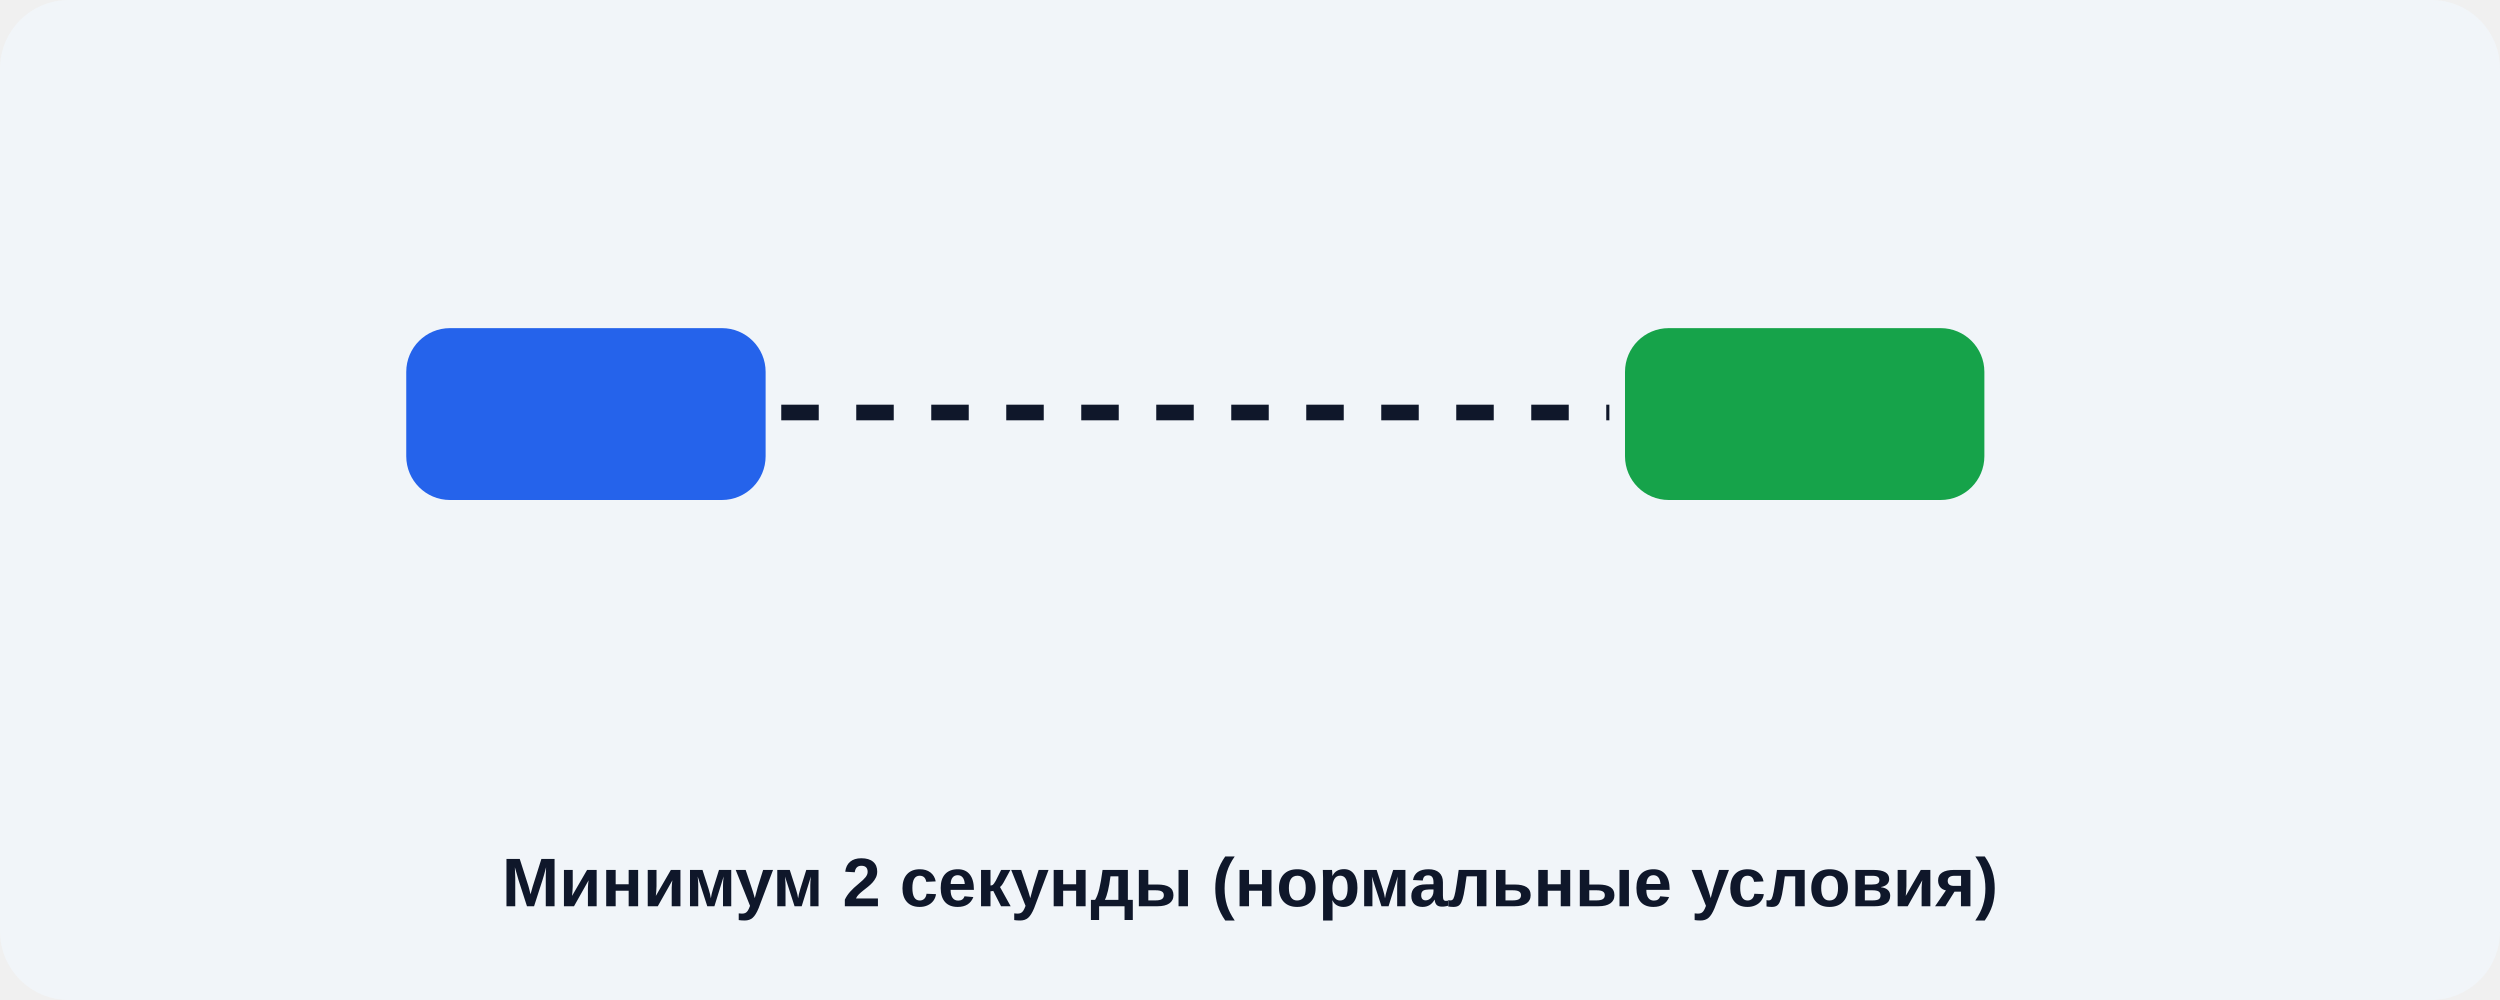
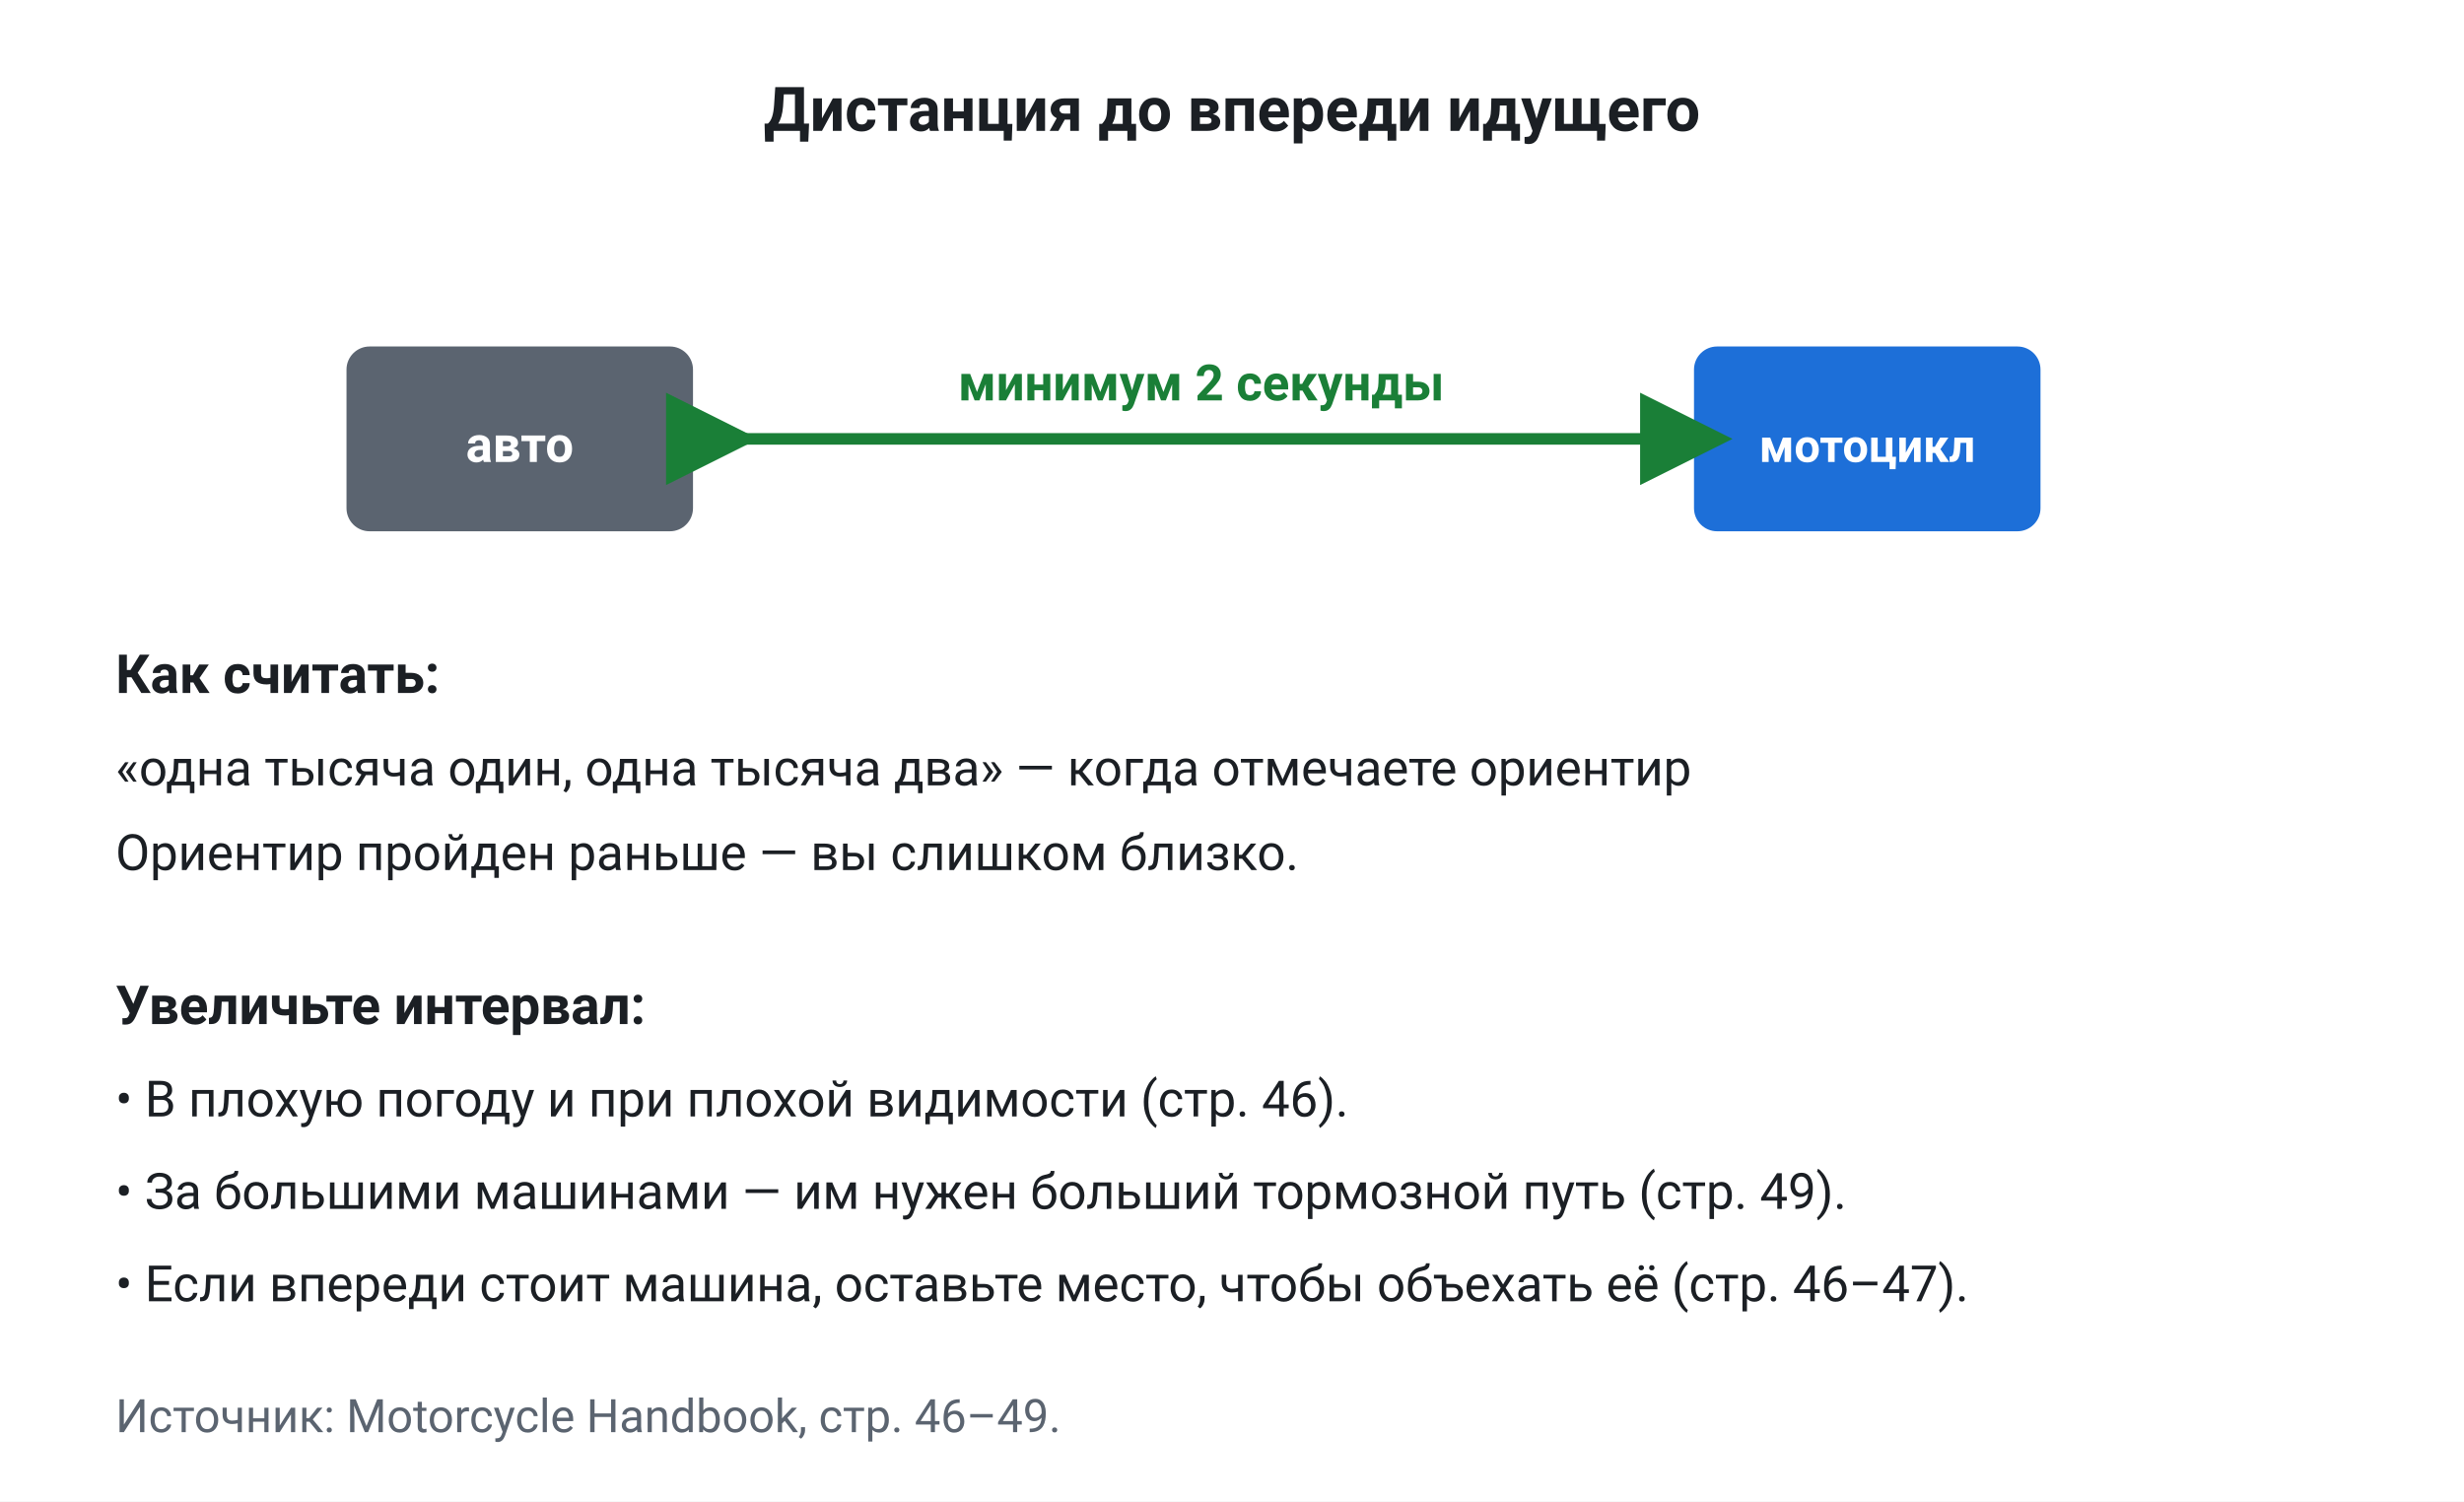
- <svg xmlns="http://www.w3.org/2000/svg" viewBox="0 0 800 320" role="img" aria-label="Учебная схема: Минимум 2 секунды (нормальные условия)">
-   <rect width="800" height="320" rx="22" fill="#f1f5f9" />
-   <rect x="130" y="105" width="115" height="55" rx="14" fill="#2563eb" />
-   <rect x="520" y="105" width="115" height="55" rx="14" fill="#16a34a" />
-   <path d="M250 132 H515" stroke="#0f172a" stroke-width="5" stroke-dasharray="12 12" />
-   <text x="400" y="290" text-anchor="middle" font-family="Arial,sans-serif" font-size="22" font-weight="bold" fill="#0f172a">Минимум 2 секунды (нормальные условия)</text>
+ <svg xmlns="http://www.w3.org/2000/svg" viewBox="0 0 640 390" role="img" aria-label="Дистанция: две секунды">
+   <rect width="640" height="390" fill="#ffffff" />
+   <text x="320" y="34" font-family="system-ui,-apple-system,Segoe UI,Roboto,sans-serif" font-size="16" font-weight="bold" fill="#1b1f24" text-anchor="middle">Дистанция до впереди идущего</text>
+   <rect x="90" y="90" width="90" height="48" rx="6" fill="#5b6470" />
+   <text x="135" y="120" font-family="system-ui,-apple-system,Segoe UI,Roboto,sans-serif" font-size="13" font-weight="bold" fill="#fff" text-anchor="middle">авто</text>
+   <rect x="440" y="90" width="90" height="48" rx="6" fill="#1d6fd8" />
+   <text x="485" y="120" font-family="system-ui,-apple-system,Segoe UI,Roboto,sans-serif" font-size="12" font-weight="bold" fill="#fff" text-anchor="middle">мотоцикл</text>
+   <line x1="185" y1="114" x2="438" y2="114" stroke="#1a7f37" stroke-width="3" marker-start="url(#b)" marker-end="url(#b)" />
+   <defs>
+     <marker id="b" markerWidth="8" markerHeight="8" refX="4" refY="4" orient="auto">
+       <path d="M0,0 L8,4 L0,8 z" fill="#1a7f37" />
+     </marker>
+   </defs>
+   <text x="312" y="104" font-family="system-ui,-apple-system,Segoe UI,Roboto,sans-serif" font-size="13" font-weight="bold" fill="#1a7f37" text-anchor="middle">минимум 2 секунды</text>
+   <text x="30" y="180" font-family="system-ui,-apple-system,Segoe UI,Roboto,sans-serif" font-size="14" font-weight="bold" fill="#1b1f24" text-anchor="start">Как считать:</text>
+   <text x="30" y="204" font-family="system-ui,-apple-system,Segoe UI,Roboto,sans-serif" font-size="13" font-weight="normal" fill="#1b1f24" text-anchor="start">«одна тысяча один, одна тысяча два» — когда отмечаете ориентир</text>
+   <text x="30" y="226" font-family="system-ui,-apple-system,Segoe UI,Roboto,sans-serif" font-size="13" font-weight="normal" fill="#1b1f24" text-anchor="start">Ориентир пройден раньше — вы слишком близко.</text>
+   <text x="30" y="266" font-family="system-ui,-apple-system,Segoe UI,Roboto,sans-serif" font-size="14" font-weight="bold" fill="#1b1f24" text-anchor="start">Увеличьте интервал:</text>
+   <text x="30" y="290" font-family="system-ui,-apple-system,Segoe UI,Roboto,sans-serif" font-size="13" font-weight="normal" fill="#1b1f24" text-anchor="start">• В плохую погоду и при плохой видимости (стр. 46).</text>
+   <text x="30" y="314" font-family="system-ui,-apple-system,Segoe UI,Roboto,sans-serif" font-size="13" font-weight="normal" fill="#1b1f24" text-anchor="start">• За большими машинами — им нужен больший тормозной путь (стр. 49).</text>
+   <text x="30" y="338" font-family="system-ui,-apple-system,Segoe UI,Roboto,sans-serif" font-size="13" font-weight="normal" fill="#1b1f24" text-anchor="start">• Если впереди стоит машина, оставьте место, чтобы объехать её (стр. 46–47).</text>
+   <text x="30" y="372" font-family="system-ui,-apple-system,Segoe UI,Roboto,sans-serif" font-size="12" font-weight="normal" fill="#5b6470" text-anchor="start">Источник: Motorcycle Handbook, стр. 46–49.</text>
</svg>
